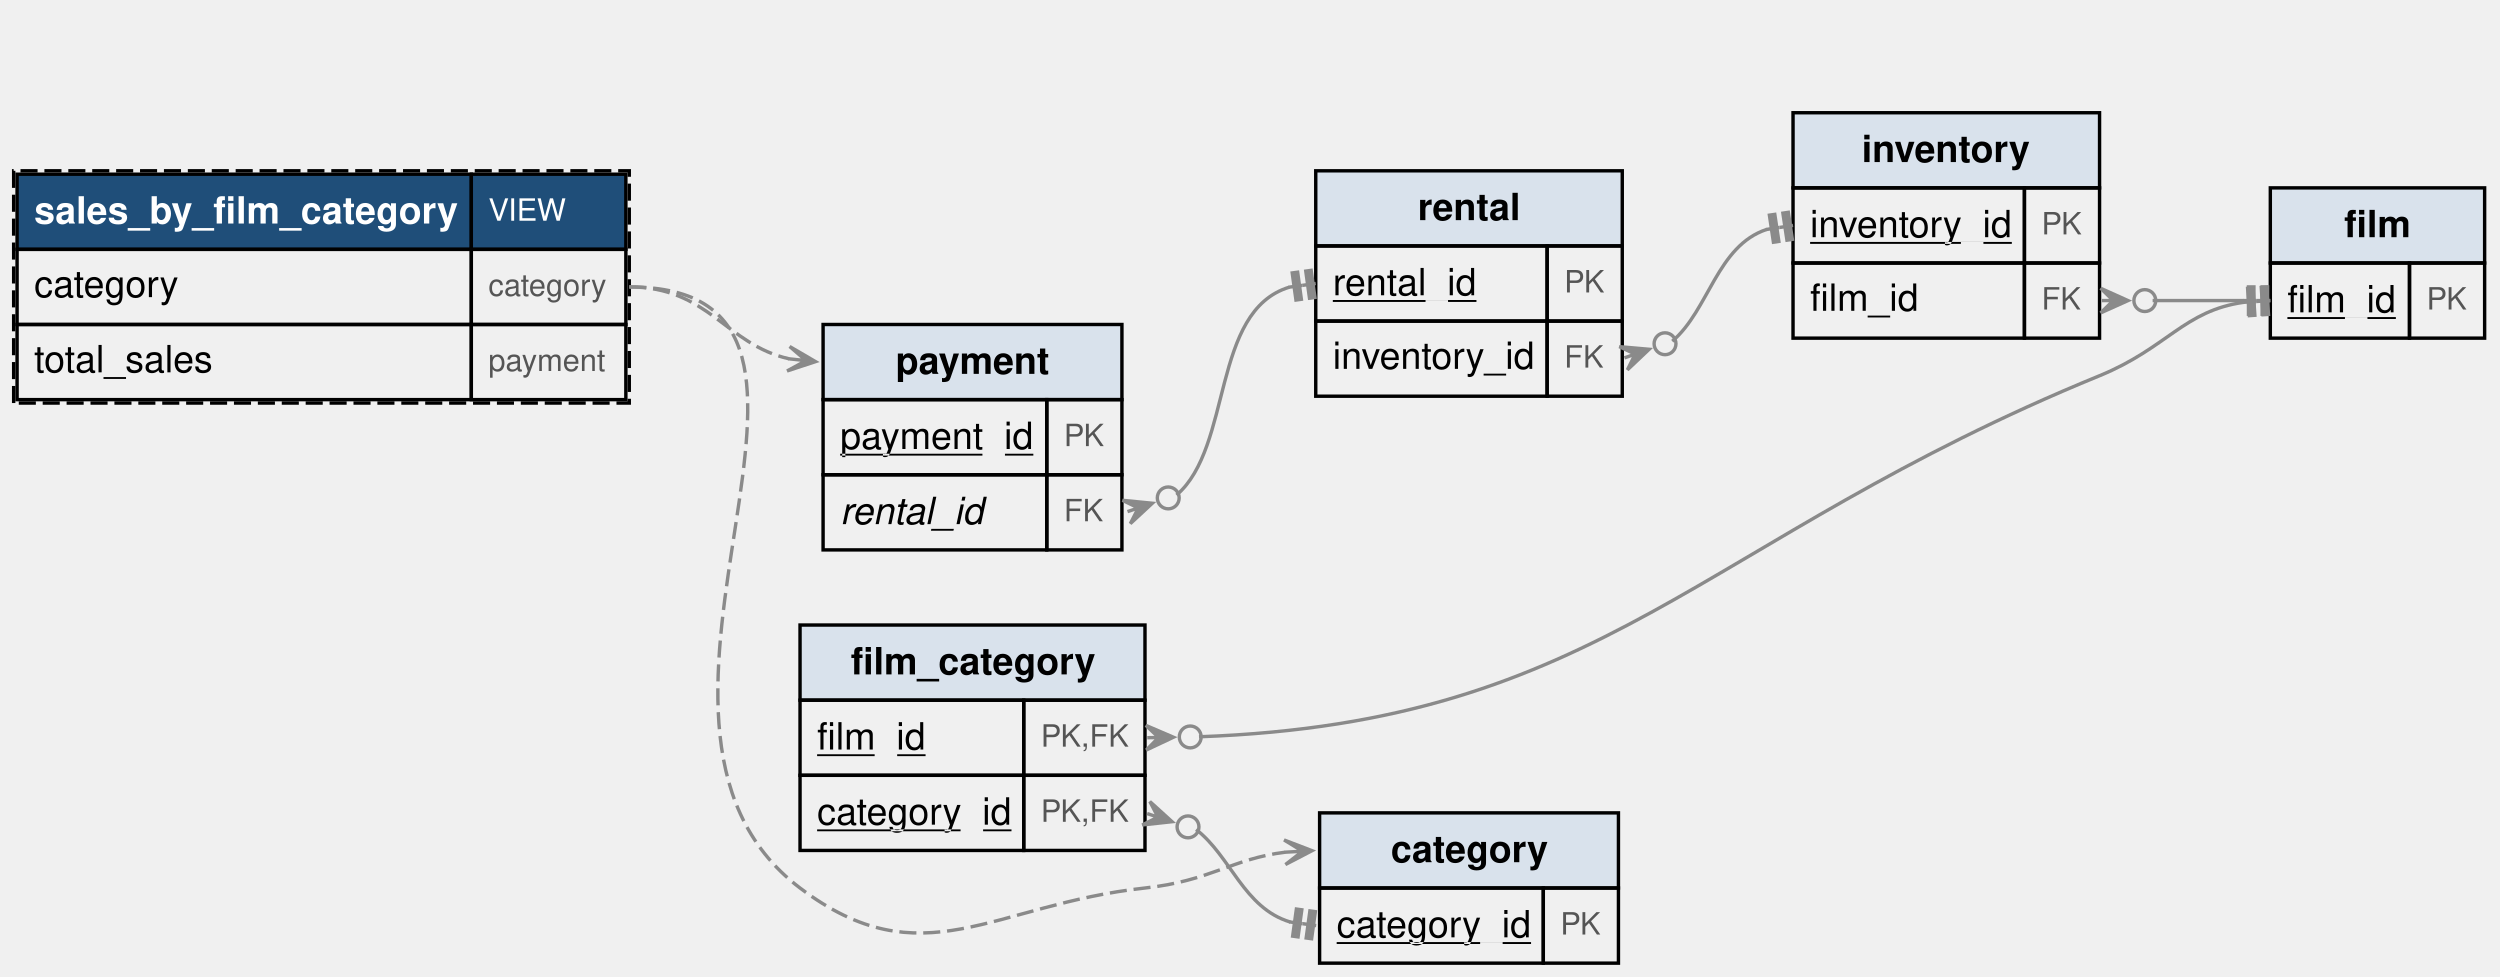
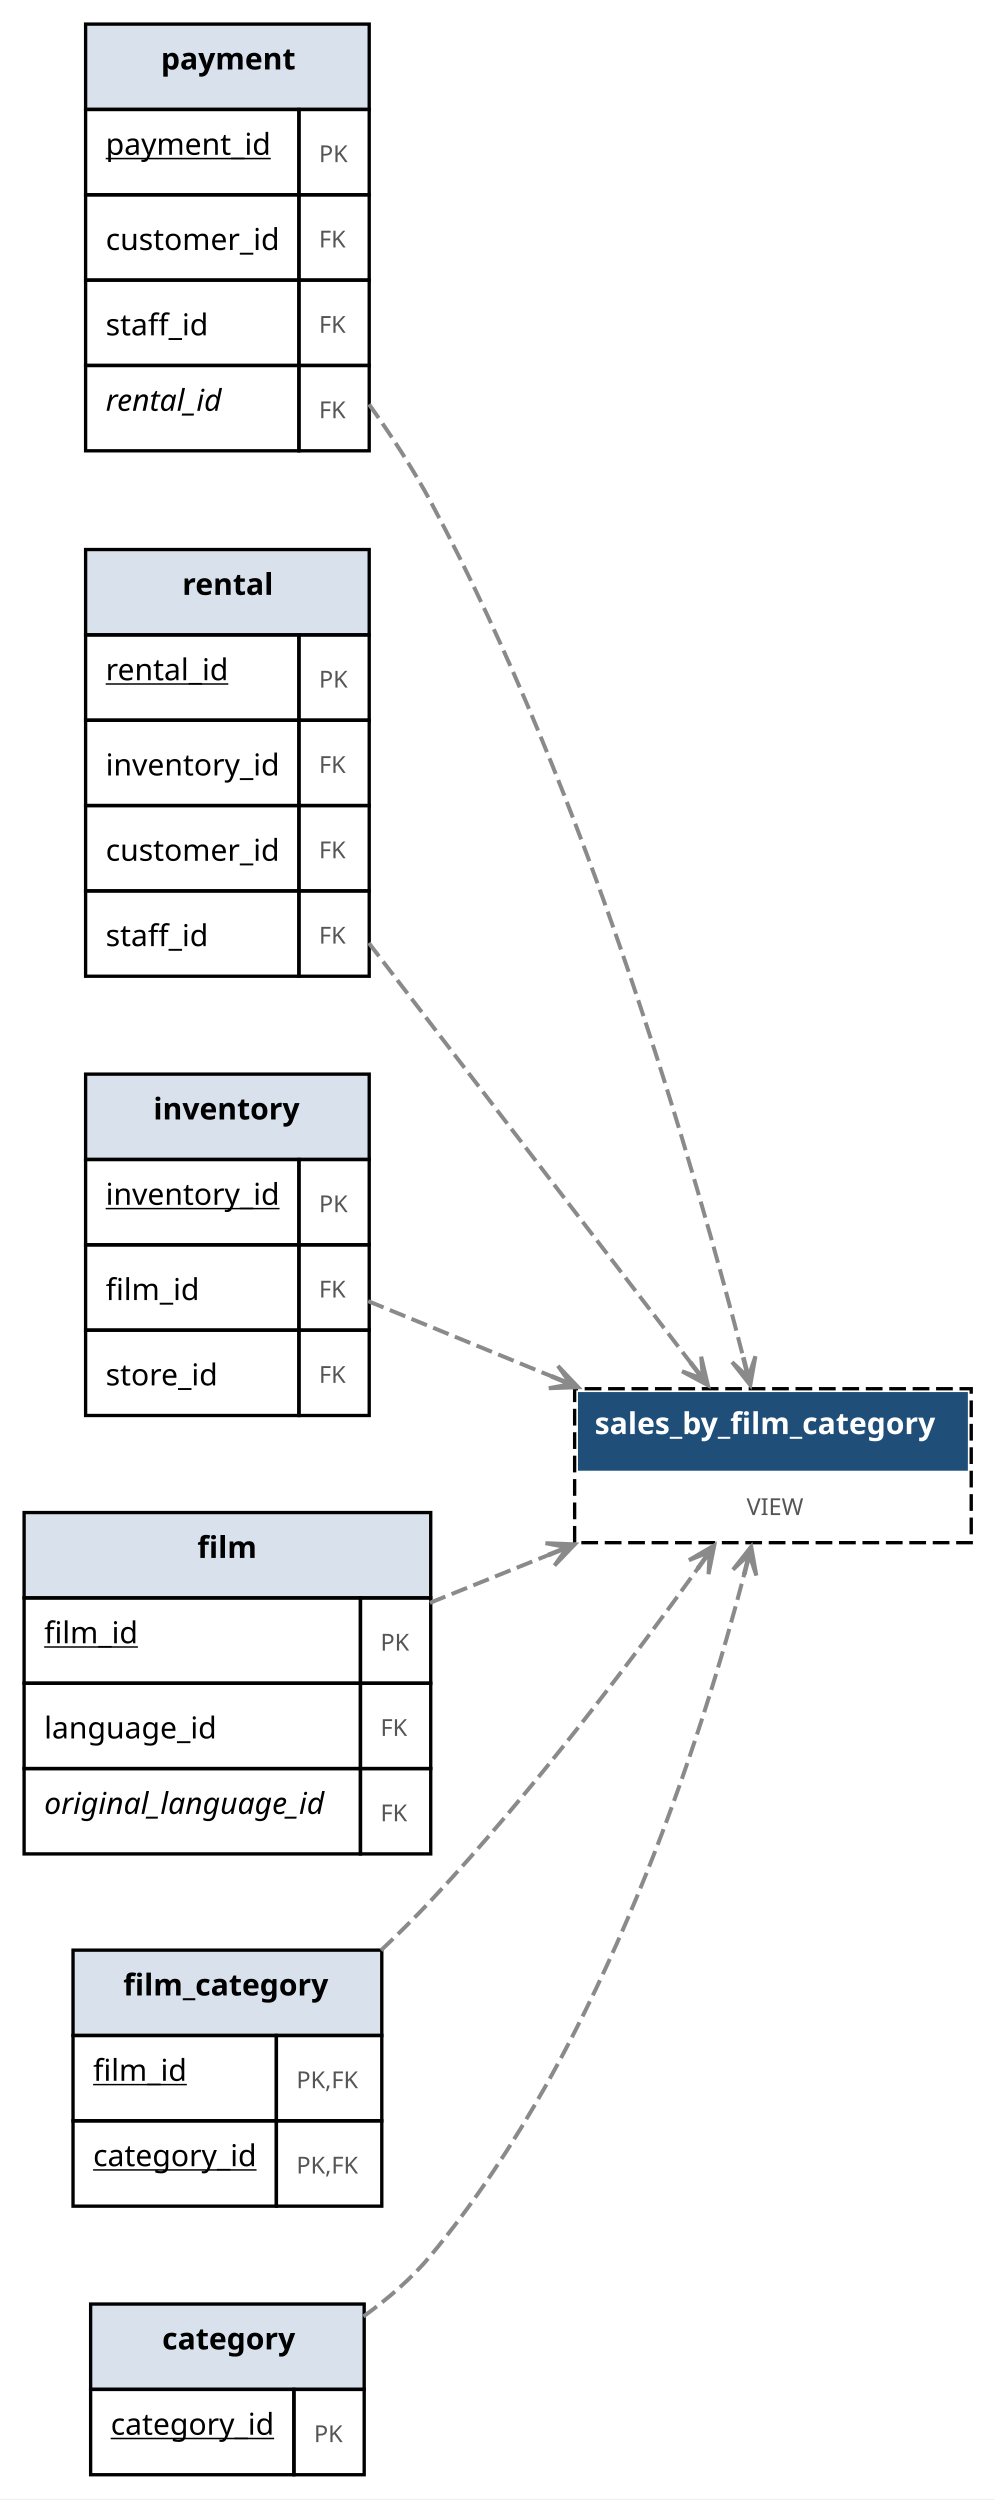
- <svg xmlns="http://www.w3.org/2000/svg" width="732pt" height="286pt" viewBox="0.00 0.00 732.00 286.00">
-   <g id="graph0" class="graph" transform="scale(1 1) rotate(0) translate(4 282.01)">
+ <svg xmlns="http://www.w3.org/2000/svg" width="297pt" height="747pt" viewBox="0.00 0.00 297.00 747.00">
+   <g id="graph0" class="graph" transform="scale(1 1) rotate(0) translate(7.2 739.45)">
+     <polygon fill="white" stroke="none" points="-7.2,7.2 -7.2,-739.45 290.2,-739.45 290.2,7.2 -7.2,7.2" />
    <g id="node1" class="node">
-       <polygon fill="none" stroke="black" stroke-dasharray="5,2" points="0,-164 0,-232 180.25,-232 180.25,-164 0,-164" />
-       <polygon fill="#1f4e79" stroke="none" stroke-dasharray="5,2" points="1,-209 1,-231 134,-231 134,-209 1,-209" />
-       <polygon fill="none" stroke="black" points="1,-209 1,-231 134,-231 134,-209 1,-209" />
-       <text xml:space="preserve" text-anchor="start" x="6" y="-216.55" font-family="Helvetica,sans-Serif" font-weight="bold" font-size="11.00" fill="white">sales_by_film_category</text>
-       <polygon fill="#1f4e79" stroke="none" points="134,-209 134,-231 179.25,-231 179.25,-209 134,-209" />
-       <polygon fill="none" stroke="black" points="134,-209 134,-231 179.25,-231 179.25,-209 134,-209" />
-       <text xml:space="preserve" text-anchor="start" x="139" y="-217.38" font-family="Helvetica,sans-Serif" font-size="9.00" fill="white">VIEW</text>
-       <polygon fill="none" stroke="black" points="1,-187 1,-209 134,-209 134,-187 1,-187" />
-       <text xml:space="preserve" text-anchor="start" x="6" y="-195" font-family="Helvetica,sans-Serif" font-size="11.00">category</text>
-       <polygon fill="none" stroke="black" points="134,-187 134,-209 179.25,-209 179.25,-187 134,-187" />
-       <text xml:space="preserve" text-anchor="start" x="139" y="-195.38" font-family="Helvetica,sans-Serif" font-size="9.00" fill="#555555">category</text>
-       <polygon fill="none" stroke="black" points="1,-165 1,-187 134,-187 134,-165 1,-165" />
-       <text xml:space="preserve" text-anchor="start" x="6" y="-173" font-family="Helvetica,sans-Serif" font-size="11.00">total_sales</text>
-       <polygon fill="none" stroke="black" points="134,-165 134,-187 179.25,-187 179.25,-165 134,-165" />
-       <text xml:space="preserve" text-anchor="start" x="139" y="-173.38" font-family="Helvetica,sans-Serif" font-size="9.00" fill="#555555">payment</text>
+       <polygon fill="none" stroke="#000000" stroke-dasharray="5,2" points="164.5,-278.5 164.5,-324.5 283,-324.5 283,-278.5 164.5,-278.5" />
+       <polygon fill="#1f4e79" stroke="none" stroke-dasharray="5,2" points="165.5,-300 165.5,-323.5 282,-323.5 282,-300 165.5,-300" />
+       <text xml:space="preserve" text-anchor="start" x="170.5" y="-310.95" font-family="Noto Sans KR" font-weight="bold" font-size="9.00" fill="#ffffff">sales_by_film_category</text>
+       <text xml:space="preserve" text-anchor="start" x="215.88" y="-286.75" font-family="Noto Sans KR" font-size="7.00" fill="#555555">VIEW</text>
    </g>
    <g id="node2" class="node">
-       <polygon fill="#d9e2ec" stroke="none" points="382.38,-22 382.38,-44 469.88,-44 469.88,-22 382.38,-22" />
-       <polygon fill="none" stroke="black" points="382.38,-22 382.38,-44 469.88,-44 469.88,-22 382.38,-22" />
-       <text xml:space="preserve" text-anchor="start" x="403.25" y="-29.55" font-family="Helvetica,sans-Serif" font-weight="bold" font-size="11.00">category</text>
-       <polygon fill="none" stroke="black" points="382.38,0 382.38,-22 447.88,-22 447.88,0 382.38,0" />
-       <text xml:space="preserve" text-anchor="start" x="387.38" y="-7.55" font-family="Helvetica,sans-Serif" text-decoration="underline" font-size="11.00">category_id</text>
-       <polygon fill="none" stroke="black" points="447.88,0 447.88,-22 469.88,-22 469.88,0 447.88,0" />
-       <text xml:space="preserve" text-anchor="start" x="452.88" y="-8.38" font-family="Helvetica,sans-Serif" font-size="9.00" fill="#555555">PK</text>
+       <polygon fill="#d9e2ec" stroke="none" points="18.38,-706.75 18.38,-732.25 103.12,-732.25 103.12,-706.75 18.38,-706.75" />
+       <polygon fill="none" stroke="#000000" points="18.38,-706.75 18.38,-732.25 103.12,-732.25 103.12,-706.75 18.38,-706.75" />
+       <text xml:space="preserve" text-anchor="start" x="40.88" y="-718.7" font-family="Noto Sans KR" font-weight="bold" font-size="9.00" fill="#000000">payment</text>
+       <polygon fill="none" stroke="#000000" points="18.38,-681.25 18.38,-706.75 82.12,-706.75 82.12,-681.25 18.38,-681.25" />
+       <text xml:space="preserve" text-anchor="start" x="24.38" y="-693.2" font-family="Noto Sans KR" text-decoration="underline" font-size="9.00">payment_id</text>
+       <polygon fill="none" stroke="#000000" points="82.12,-681.25 82.12,-706.75 103.12,-706.75 103.12,-681.25 82.12,-681.25" />
+       <text xml:space="preserve" text-anchor="start" x="88.12" y="-691" font-family="Noto Sans KR" font-size="7.00" fill="#555555">PK</text>
+       <polygon fill="none" stroke="#000000" points="18.38,-655.75 18.38,-681.25 82.12,-681.25 82.12,-655.75 18.38,-655.75" />
+       <text xml:space="preserve" text-anchor="start" x="24.38" y="-664.75" font-family="Noto Sans KR" font-size="9.00">customer_id</text>
+       <polygon fill="none" stroke="#000000" points="82.12,-655.75 82.12,-681.25 103.12,-681.25 103.12,-655.75 82.12,-655.75" />
+       <text xml:space="preserve" text-anchor="start" x="88.12" y="-665.5" font-family="Noto Sans KR" font-size="7.00" fill="#555555">FK</text>
+       <polygon fill="none" stroke="#000000" points="18.38,-630.25 18.38,-655.75 82.12,-655.75 82.12,-630.25 18.38,-630.25" />
+       <text xml:space="preserve" text-anchor="start" x="24.38" y="-639.25" font-family="Noto Sans KR" font-size="9.00">staff_id</text>
+       <polygon fill="none" stroke="#000000" points="82.12,-630.25 82.12,-655.75 103.12,-655.75 103.12,-630.25 82.12,-630.25" />
+       <text xml:space="preserve" text-anchor="start" x="88.12" y="-640" font-family="Noto Sans KR" font-size="7.00" fill="#555555">FK</text>
+       <polygon fill="none" stroke="#000000" points="18.38,-604.75 18.38,-630.25 82.12,-630.25 82.12,-604.75 18.38,-604.75" />
+       <text xml:space="preserve" text-anchor="start" x="24.38" y="-616.7" font-family="Noto Sans KR" font-style="italic" font-size="9.00">rental_id</text>
+       <polygon fill="none" stroke="#000000" points="82.12,-604.75 82.12,-630.25 103.12,-630.25 103.12,-604.75 82.12,-604.75" />
+       <text xml:space="preserve" text-anchor="start" x="88.12" y="-614.5" font-family="Noto Sans KR" font-size="7.00" fill="#555555">FK</text>
    </g>
    <g id="edge1" class="edge">
-       <path fill="none" stroke="#8a8a8a" stroke-dasharray="5,2" d="M180.25,-198C261.57,-198 165.37,-71.02 230.25,-22 266.07,5.06 286.62,-17.16 331.25,-22 350.56,-24.09 356.79,-30.6 372.3,-32.48" />
-       <polygon fill="#8a8a8a" stroke="#8a8a8a" points="380.16,-32.93 371.97,-36.07 377.38,-32.77 372.17,-32.48 372.17,-32.48 372.17,-32.48 377.38,-32.77 372.38,-28.88 380.16,-32.93" />
+       <path fill="none" stroke="#8a8a8a" stroke-width="1.2" stroke-dasharray="5,2" d="M103.07,-618.64C109.76,-609.29 116.21,-599.35 121.5,-589.5 168.57,-501.84 201.05,-387.87 215.03,-333.32" />
+       <polygon fill="#8a8a8a" stroke="#8a8a8a" stroke-width="1.2" points="216.99,-325.57 218.52,-334.21 216.46,-328.06 215.13,-333.35 215.03,-333.33 214.93,-333.3 216.27,-328.01 211.54,-332.45 216.99,-325.57" />
    </g>
    <g id="node3" class="node">
-       <polygon fill="#d9e2ec" stroke="none" points="660.75,-205 660.75,-227 723.5,-227 723.5,-205 660.75,-205" />
-       <polygon fill="none" stroke="black" points="660.75,-205 660.75,-227 723.5,-227 723.5,-205 660.75,-205" />
-       <text xml:space="preserve" text-anchor="start" x="682.38" y="-212.55" font-family="Helvetica,sans-Serif" font-weight="bold" font-size="11.00">film</text>
-       <polygon fill="none" stroke="black" points="660.75,-183 660.75,-205 701.5,-205 701.5,-183 660.75,-183" />
-       <text xml:space="preserve" text-anchor="start" x="665.75" y="-190.55" font-family="Helvetica,sans-Serif" text-decoration="underline" font-size="11.00">film_id</text>
-       <polygon fill="none" stroke="black" points="701.5,-183 701.5,-205 723.5,-205 723.5,-183 701.5,-183" />
-       <text xml:space="preserve" text-anchor="start" x="706.5" y="-191.38" font-family="Helvetica,sans-Serif" font-size="9.00" fill="#555555">PK</text>
+       <polygon fill="#d9e2ec" stroke="none" points="18.38,-549.75 18.38,-575.25 103.12,-575.25 103.12,-549.75 18.38,-549.75" />
+       <polygon fill="none" stroke="#000000" points="18.38,-549.75 18.38,-575.25 103.12,-575.25 103.12,-549.75 18.38,-549.75" />
+       <text xml:space="preserve" text-anchor="start" x="47.25" y="-561.7" font-family="Noto Sans KR" font-weight="bold" font-size="9.00" fill="#000000">rental</text>
+       <polygon fill="none" stroke="#000000" points="18.38,-524.25 18.38,-549.75 82.12,-549.75 82.12,-524.25 18.38,-524.25" />
+       <text xml:space="preserve" text-anchor="start" x="24.38" y="-536.2" font-family="Noto Sans KR" text-decoration="underline" font-size="9.00">rental_id</text>
+       <polygon fill="none" stroke="#000000" points="82.12,-524.25 82.12,-549.75 103.12,-549.75 103.12,-524.25 82.12,-524.25" />
+       <text xml:space="preserve" text-anchor="start" x="88.12" y="-534" font-family="Noto Sans KR" font-size="7.00" fill="#555555">PK</text>
+       <polygon fill="none" stroke="#000000" points="18.38,-498.75 18.38,-524.25 82.12,-524.25 82.12,-498.75 18.38,-498.75" />
+       <text xml:space="preserve" text-anchor="start" x="24.38" y="-507.75" font-family="Noto Sans KR" font-size="9.00">inventory_id</text>
+       <polygon fill="none" stroke="#000000" points="82.12,-498.75 82.12,-524.25 103.12,-524.25 103.12,-498.75 82.12,-498.75" />
+       <text xml:space="preserve" text-anchor="start" x="88.12" y="-508.5" font-family="Noto Sans KR" font-size="7.00" fill="#555555">FK</text>
+       <polygon fill="none" stroke="#000000" points="18.38,-473.25 18.38,-498.75 82.12,-498.75 82.12,-473.25 18.38,-473.25" />
+       <text xml:space="preserve" text-anchor="start" x="24.38" y="-482.25" font-family="Noto Sans KR" font-size="9.00">customer_id</text>
+       <polygon fill="none" stroke="#000000" points="82.12,-473.25 82.12,-498.75 103.12,-498.75 103.12,-473.25 82.12,-473.25" />
+       <text xml:space="preserve" text-anchor="start" x="88.12" y="-483" font-family="Noto Sans KR" font-size="7.00" fill="#555555">FK</text>
+       <polygon fill="none" stroke="#000000" points="18.38,-447.75 18.38,-473.25 82.12,-473.25 82.12,-447.75 18.38,-447.75" />
+       <text xml:space="preserve" text-anchor="start" x="24.38" y="-456.75" font-family="Noto Sans KR" font-size="9.00">staff_id</text>
+       <polygon fill="none" stroke="#000000" points="82.12,-447.75 82.12,-473.25 103.12,-473.25 103.12,-447.75 82.12,-447.75" />
+       <text xml:space="preserve" text-anchor="start" x="88.12" y="-457.5" font-family="Noto Sans KR" font-size="7.00" fill="#555555">FK</text>
+     </g>
+     <g id="edge2" class="edge">
+       <path fill="none" stroke="#8a8a8a" stroke-width="1.2" stroke-dasharray="5,2" d="M103,-457.69C133.62,-417.75 174.27,-364.73 199.46,-331.88" />
+       <polygon fill="#8a8a8a" stroke="#8a8a8a" stroke-width="1.2" points="204.32,-325.54 202.31,-334.08 202.85,-327.62 199.53,-331.95 199.45,-331.89 199.37,-331.83 202.69,-327.5 196.59,-329.7 204.32,-325.54" />
    </g>
    <g id="node4" class="node">
-       <polygon fill="#d9e2ec" stroke="none" points="230.25,-77 230.25,-99 331.25,-99 331.25,-77 230.25,-77" />
-       <polygon fill="none" stroke="black" points="230.25,-77 230.25,-99 331.25,-99 331.25,-77 230.25,-77" />
-       <text xml:space="preserve" text-anchor="start" x="245.12" y="-84.55" font-family="Helvetica,sans-Serif" font-weight="bold" font-size="11.00">film_category</text>
-       <polygon fill="none" stroke="black" points="230.25,-55 230.25,-77 295.75,-77 295.75,-55 230.25,-55" />
-       <text xml:space="preserve" text-anchor="start" x="235.25" y="-62.55" font-family="Helvetica,sans-Serif" text-decoration="underline" font-size="11.00">film_id</text>
-       <polygon fill="none" stroke="black" points="295.75,-55 295.75,-77 331.25,-77 331.25,-55 295.75,-55" />
-       <text xml:space="preserve" text-anchor="start" x="300.75" y="-63.38" font-family="Helvetica,sans-Serif" font-size="9.00" fill="#555555">PK,FK</text>
-       <polygon fill="none" stroke="black" points="230.25,-33 230.25,-55 295.75,-55 295.75,-33 230.25,-33" />
-       <text xml:space="preserve" text-anchor="start" x="235.25" y="-40.55" font-family="Helvetica,sans-Serif" text-decoration="underline" font-size="11.00">category_id</text>
-       <polygon fill="none" stroke="black" points="295.75,-33 295.75,-55 331.25,-55 331.25,-33 295.75,-33" />
-       <text xml:space="preserve" text-anchor="start" x="300.75" y="-41.38" font-family="Helvetica,sans-Serif" font-size="9.00" fill="#555555">PK,FK</text>
+       <polygon fill="#d9e2ec" stroke="none" points="18.38,-393 18.38,-418.5 103.12,-418.5 103.12,-393 18.38,-393" />
+       <polygon fill="none" stroke="#000000" points="18.38,-393 18.38,-418.5 103.12,-418.5 103.12,-393 18.38,-393" />
+       <text xml:space="preserve" text-anchor="start" x="38.62" y="-404.95" font-family="Noto Sans KR" font-weight="bold" font-size="9.00" fill="#000000">inventory</text>
+       <polygon fill="none" stroke="#000000" points="18.38,-367.5 18.38,-393 82.12,-393 82.12,-367.5 18.38,-367.5" />
+       <text xml:space="preserve" text-anchor="start" x="24.38" y="-379.45" font-family="Noto Sans KR" text-decoration="underline" font-size="9.00">inventory_id</text>
+       <polygon fill="none" stroke="#000000" points="82.12,-367.5 82.12,-393 103.12,-393 103.12,-367.5 82.12,-367.5" />
+       <text xml:space="preserve" text-anchor="start" x="88.12" y="-377.25" font-family="Noto Sans KR" font-size="7.00" fill="#555555">PK</text>
+       <polygon fill="none" stroke="#000000" points="18.38,-342 18.38,-367.5 82.12,-367.5 82.12,-342 18.38,-342" />
+       <text xml:space="preserve" text-anchor="start" x="24.38" y="-351" font-family="Noto Sans KR" font-size="9.00">film_id</text>
+       <polygon fill="none" stroke="#000000" points="82.12,-342 82.12,-367.5 103.12,-367.5 103.12,-342 82.12,-342" />
+       <text xml:space="preserve" text-anchor="start" x="88.12" y="-351.75" font-family="Noto Sans KR" font-size="7.00" fill="#555555">FK</text>
+       <polygon fill="none" stroke="#000000" points="18.38,-316.5 18.38,-342 82.12,-342 82.12,-316.5 18.38,-316.5" />
+       <text xml:space="preserve" text-anchor="start" x="24.38" y="-325.5" font-family="Noto Sans KR" font-size="9.00">store_id</text>
+       <polygon fill="none" stroke="#000000" points="82.12,-316.5 82.12,-342 103.12,-342 103.12,-316.5 82.12,-316.5" />
+       <text xml:space="preserve" text-anchor="start" x="88.12" y="-326.25" font-family="Noto Sans KR" font-size="7.00" fill="#555555">FK</text>
+     </g>
+     <g id="edge3" class="edge">
+       <path fill="none" stroke="#8a8a8a" stroke-width="1.2" stroke-dasharray="5,2" d="M102.79,-350.67C119.68,-343.75 139.64,-335.57 158.39,-327.89" />
+       <polygon fill="#8a8a8a" stroke="#8a8a8a" stroke-width="1.2" points="165.55,-324.95 159.51,-331.32 163.23,-326.01 158.18,-328.08 158.14,-327.98 158.11,-327.89 163.16,-325.82 156.78,-324.65 165.55,-324.95" />
    </g>
    <g id="node5" class="node">
-       <polygon fill="#d9e2ec" stroke="none" points="521,-227 521,-249 610.75,-249 610.75,-227 521,-227" />
-       <polygon fill="none" stroke="black" points="521,-227 521,-249 610.75,-249 610.75,-227 521,-227" />
-       <text xml:space="preserve" text-anchor="start" x="541.12" y="-234.55" font-family="Helvetica,sans-Serif" font-weight="bold" font-size="11.00">inventory</text>
-       <polygon fill="none" stroke="black" points="521,-205 521,-227 588.75,-227 588.75,-205 521,-205" />
-       <text xml:space="preserve" text-anchor="start" x="526" y="-212.55" font-family="Helvetica,sans-Serif" text-decoration="underline" font-size="11.00">inventory_id</text>
-       <polygon fill="none" stroke="black" points="588.75,-205 588.75,-227 610.75,-227 610.75,-205 588.75,-205" />
-       <text xml:space="preserve" text-anchor="start" x="593.75" y="-213.38" font-family="Helvetica,sans-Serif" font-size="9.00" fill="#555555">PK</text>
-       <polygon fill="none" stroke="black" points="521,-183 521,-205 588.75,-205 588.75,-183 521,-183" />
-       <text xml:space="preserve" text-anchor="start" x="526" y="-191" font-family="Helvetica,sans-Serif" font-size="11.00">film_id</text>
-       <polygon fill="none" stroke="black" points="588.75,-183 588.75,-205 610.75,-205 610.75,-183 588.75,-183" />
-       <text xml:space="preserve" text-anchor="start" x="593.75" y="-191.38" font-family="Helvetica,sans-Serif" font-size="9.00" fill="#555555">FK</text>
+       <polygon fill="#d9e2ec" stroke="none" points="0,-262 0,-287.5 121.5,-287.5 121.5,-262 0,-262" />
+       <polygon fill="none" stroke="#000000" points="0,-262 0,-287.5 121.5,-287.5 121.5,-262 0,-262" />
+       <text xml:space="preserve" text-anchor="start" x="51.75" y="-273.95" font-family="Noto Sans KR" font-weight="bold" font-size="9.00" fill="#000000">film</text>
+       <polygon fill="none" stroke="#000000" points="0,-236.5 0,-262 100.5,-262 100.5,-236.5 0,-236.5" />
+       <text xml:space="preserve" text-anchor="start" x="6" y="-248.45" font-family="Noto Sans KR" text-decoration="underline" font-size="9.00">film_id</text>
+       <polygon fill="none" stroke="#000000" points="100.5,-236.5 100.5,-262 121.5,-262 121.5,-236.5 100.5,-236.5" />
+       <text xml:space="preserve" text-anchor="start" x="106.5" y="-246.25" font-family="Noto Sans KR" font-size="7.00" fill="#555555">PK</text>
+       <polygon fill="none" stroke="#000000" points="0,-211 0,-236.5 100.5,-236.5 100.5,-211 0,-211" />
+       <text xml:space="preserve" text-anchor="start" x="6" y="-220" font-family="Noto Sans KR" font-size="9.00">language_id</text>
+       <polygon fill="none" stroke="#000000" points="100.5,-211 100.5,-236.5 121.5,-236.5 121.5,-211 100.5,-211" />
+       <text xml:space="preserve" text-anchor="start" x="106.5" y="-220.75" font-family="Noto Sans KR" font-size="7.00" fill="#555555">FK</text>
+       <polygon fill="none" stroke="#000000" points="0,-185.5 0,-211 100.5,-211 100.5,-185.5 0,-185.5" />
+       <text xml:space="preserve" text-anchor="start" x="6" y="-197.45" font-family="Noto Sans KR" font-style="italic" font-size="9.00">original_language_id</text>
+       <polygon fill="none" stroke="#000000" points="100.5,-185.5 100.5,-211 121.5,-211 121.5,-185.5 100.5,-185.5" />
+       <text xml:space="preserve" text-anchor="start" x="106.5" y="-195.25" font-family="Noto Sans KR" font-size="7.00" fill="#555555">FK</text>
+     </g>
+     <g id="edge4" class="edge">
+       <path fill="none" stroke="#8a8a8a" stroke-width="1.2" stroke-dasharray="5,2" d="M121.24,-260.52C132.99,-265.26 145.38,-270.26 157.32,-275.08" />
+       <polygon fill="#8a8a8a" stroke="#8a8a8a" stroke-width="1.2" points="164.55,-278 155.79,-278.35 162.16,-277.15 157.1,-275.1 157.13,-275.01 157.17,-274.92 162.24,-276.96 158.48,-271.67 164.55,-278" />
    </g>
    <g id="node6" class="node">
-       <polygon fill="#d9e2ec" stroke="none" points="237,-165 237,-187 324.5,-187 324.5,-165 237,-165" />
-       <polygon fill="none" stroke="black" points="237,-165 237,-187 324.5,-187 324.5,-165 237,-165" />
-       <text xml:space="preserve" text-anchor="start" x="258.25" y="-172.55" font-family="Helvetica,sans-Serif" font-weight="bold" font-size="11.00">payment</text>
-       <polygon fill="none" stroke="black" points="237,-143 237,-165 302.5,-165 302.5,-143 237,-143" />
-       <text xml:space="preserve" text-anchor="start" x="242" y="-150.55" font-family="Helvetica,sans-Serif" text-decoration="underline" font-size="11.00">payment_id</text>
-       <polygon fill="none" stroke="black" points="302.5,-143 302.5,-165 324.5,-165 324.5,-143 302.5,-143" />
-       <text xml:space="preserve" text-anchor="start" x="307.5" y="-151.38" font-family="Helvetica,sans-Serif" font-size="9.00" fill="#555555">PK</text>
-       <polygon fill="none" stroke="black" points="237,-121 237,-143 302.5,-143 302.5,-121 237,-121" />
-       <text xml:space="preserve" text-anchor="start" x="242" y="-128.55" font-family="Helvetica,sans-Serif" font-style="italic" font-size="11.00">rental_id</text>
-       <polygon fill="none" stroke="black" points="302.5,-121 302.5,-143 324.5,-143 324.5,-121 302.5,-121" />
-       <text xml:space="preserve" text-anchor="start" x="307.5" y="-129.38" font-family="Helvetica,sans-Serif" font-size="9.00" fill="#555555">FK</text>
+       <polygon fill="#d9e2ec" stroke="none" points="14.62,-131.25 14.62,-156.75 106.88,-156.75 106.88,-131.25 14.62,-131.25" />
+       <polygon fill="none" stroke="#000000" points="14.62,-131.25 14.62,-156.75 106.88,-156.75 106.88,-131.25 14.62,-131.25" />
+       <text xml:space="preserve" text-anchor="start" x="29.62" y="-143.2" font-family="Noto Sans KR" font-weight="bold" font-size="9.00" fill="#000000">film_category</text>
+       <polygon fill="none" stroke="#000000" points="14.62,-105.75 14.62,-131.25 75.38,-131.25 75.38,-105.75 14.62,-105.75" />
+       <text xml:space="preserve" text-anchor="start" x="20.62" y="-117.7" font-family="Noto Sans KR" text-decoration="underline" font-size="9.00">film_id</text>
+       <polygon fill="none" stroke="#000000" points="75.38,-105.75 75.38,-131.25 106.88,-131.25 106.88,-105.75 75.38,-105.75" />
+       <text xml:space="preserve" text-anchor="start" x="81.38" y="-115.5" font-family="Noto Sans KR" font-size="7.00" fill="#555555">PK,FK</text>
+       <polygon fill="none" stroke="#000000" points="14.62,-80.25 14.62,-105.75 75.38,-105.75 75.38,-80.25 14.62,-80.25" />
+       <text xml:space="preserve" text-anchor="start" x="20.62" y="-92.2" font-family="Noto Sans KR" text-decoration="underline" font-size="9.00">category_id</text>
+       <polygon fill="none" stroke="#000000" points="75.38,-80.25 75.38,-105.75 106.88,-105.75 106.88,-80.25 75.38,-80.25" />
+       <text xml:space="preserve" text-anchor="start" x="81.38" y="-90" font-family="Noto Sans KR" font-size="7.00" fill="#555555">PK,FK</text>
    </g>
-     <g id="edge2" class="edge">
-       <path fill="none" stroke="#8a8a8a" stroke-dasharray="5,2" d="M180.25,-198C203.56,-198 208.37,-181.16 227.05,-176.95" />
-       <polygon fill="#8a8a8a" stroke="#8a8a8a" points="234.79,-176.13 227.21,-180.55 232.02,-176.42 226.83,-176.97 226.83,-176.97 226.83,-176.97 232.02,-176.42 226.45,-173.39 234.79,-176.13" />
+     <g id="edge5" class="edge">
+       <path fill="none" stroke="#8a8a8a" stroke-width="1.2" stroke-dasharray="5,2" d="M106.65,-156.7C111.79,-161.54 116.85,-166.54 121.5,-171.5 151.6,-203.59 182.09,-244.05 201.62,-271.24" />
+       <polygon fill="#8a8a8a" stroke="#8a8a8a" stroke-width="1.2" points="206.23,-277.69 198.65,-273.27 204.67,-275.68 201.5,-271.24 201.58,-271.18 201.66,-271.12 204.83,-275.57 204.51,-269.09 206.23,-277.69" />
    </g>
    <g id="node7" class="node">
-       <polygon fill="#d9e2ec" stroke="none" points="381.25,-210 381.25,-232 471,-232 471,-210 381.25,-210" />
-       <polygon fill="none" stroke="black" points="381.25,-210 381.25,-232 471,-232 471,-210 381.25,-210" />
-       <text xml:space="preserve" text-anchor="start" x="411.12" y="-217.55" font-family="Helvetica,sans-Serif" font-weight="bold" font-size="11.00">rental</text>
-       <polygon fill="none" stroke="black" points="381.25,-188 381.25,-210 449,-210 449,-188 381.25,-188" />
-       <text xml:space="preserve" text-anchor="start" x="386.25" y="-195.55" font-family="Helvetica,sans-Serif" text-decoration="underline" font-size="11.00">rental_id</text>
-       <polygon fill="none" stroke="black" points="449,-188 449,-210 471,-210 471,-188 449,-188" />
-       <text xml:space="preserve" text-anchor="start" x="454" y="-196.38" font-family="Helvetica,sans-Serif" font-size="9.00" fill="#555555">PK</text>
-       <polygon fill="none" stroke="black" points="381.25,-166 381.25,-188 449,-188 449,-166 381.25,-166" />
-       <text xml:space="preserve" text-anchor="start" x="386.25" y="-174" font-family="Helvetica,sans-Serif" font-size="11.00">inventory_id</text>
-       <polygon fill="none" stroke="black" points="449,-166 449,-188 471,-188 471,-166 449,-166" />
-       <text xml:space="preserve" text-anchor="start" x="454" y="-174.38" font-family="Helvetica,sans-Serif" font-size="9.00" fill="#555555">FK</text>
+       <polygon fill="#d9e2ec" stroke="none" points="19.88,-25.5 19.88,-51 101.62,-51 101.62,-25.5 19.88,-25.5" />
+       <polygon fill="none" stroke="#000000" points="19.88,-25.5 19.88,-51 101.62,-51 101.62,-25.5 19.88,-25.5" />
+       <text xml:space="preserve" text-anchor="start" x="41.25" y="-37.45" font-family="Noto Sans KR" font-weight="bold" font-size="9.00" fill="#000000">category</text>
+       <polygon fill="none" stroke="#000000" points="19.88,0 19.88,-25.5 80.62,-25.5 80.62,0 19.88,0" />
+       <text xml:space="preserve" text-anchor="start" x="25.88" y="-11.95" font-family="Noto Sans KR" text-decoration="underline" font-size="9.00">category_id</text>
+       <polygon fill="none" stroke="#000000" points="80.62,0 80.62,-25.5 101.62,-25.5 101.62,0 80.62,0" />
+       <text xml:space="preserve" text-anchor="start" x="86.62" y="-9.75" font-family="Noto Sans KR" font-size="7.00" fill="#555555">PK</text>
    </g>
-     <g id="edge8" class="edge">
-       <path fill="none" stroke="#8a8a8a" d="M346.22,-39.13C356.44,-31.24 360.13,-16.14 373.79,-12.04" />
-       <polygon fill="#8a8a8a" stroke="#8a8a8a" points="339.18,-41.42 330.45,-40.47 335.05,-42.76 331.89,-43.79 331.89,-43.79 331.89,-43.79 335.05,-42.76 332.68,-47.32 339.18,-41.42" />
-       <ellipse fill="none" stroke="#8a8a8a" cx="343.85" cy="-39.9" rx="3.2" ry="3.2" />
-       <polygon fill="#8a8a8a" stroke="#8a8a8a" points="380.04,-7.15 381.13,-15.07 379.54,-15.29 378.45,-7.37 380.04,-7.15" />
-       <polyline fill="none" stroke="#8a8a8a" points="381.38,-11 377.41,-11.55" />
-       <polygon fill="#8a8a8a" stroke="#8a8a8a" points="376.07,-7.69 377.17,-15.62 375.58,-15.84 374.49,-7.91 376.07,-7.69" />
-       <polyline fill="none" stroke="#8a8a8a" points="377.41,-11.55 373.45,-12.09" />
-     </g>
-     <g id="edge7" class="edge">
-       <path fill="none" stroke="#8a8a8a" d="M347.06,-66.28C466.22,-70.56 492.84,-123.74 610.75,-172 630.59,-180.12 635.45,-191.05 653.02,-193.5" />
-       <polygon fill="#8a8a8a" stroke="#8a8a8a" points="339.58,-66.15 331.65,-62.41 335.25,-66.07 331.92,-66.01 331.92,-66.01 331.92,-66.01 335.25,-66.07 331.52,-69.61 339.58,-66.15" />
-       <ellipse fill="none" stroke="#8a8a8a" cx="344.5" cy="-66.23" rx="3.2" ry="3.2" />
-       <polygon fill="#8a8a8a" stroke="#8a8a8a" points="660.21,-189.96 659.69,-197.94 658.1,-197.84 658.61,-189.85 660.21,-189.96" />
-       <polyline fill="none" stroke="#8a8a8a" points="660.75,-194 656.76,-193.74" />
-       <polygon fill="#8a8a8a" stroke="#8a8a8a" points="656.22,-189.7 655.7,-197.68 654.1,-197.58 654.62,-189.59 656.22,-189.7" />
-       <polyline fill="none" stroke="#8a8a8a" points="656.76,-193.74 652.77,-193.48" />
-     </g>
-     <g id="edge9" class="edge">
-       <path fill="none" stroke="#8a8a8a" d="M626.29,-194C635.42,-194 642.01,-194 652.9,-194" />
-       <polygon fill="#8a8a8a" stroke="#8a8a8a" points="619.08,-194 611.08,-190.4 614.75,-194 611.42,-194 611.42,-194 611.42,-194 614.75,-194 611.08,-197.6 619.08,-194" />
-       <ellipse fill="none" stroke="#8a8a8a" cx="624" cy="-194" rx="3.2" ry="3.2" />
-       <polygon fill="#8a8a8a" stroke="#8a8a8a" points="659.95,-190 659.95,-198 658.35,-198 658.35,-190 659.95,-190" />
-       <polyline fill="none" stroke="#8a8a8a" points="660.75,-194 656.75,-194" />
-       <polygon fill="#8a8a8a" stroke="#8a8a8a" points="655.95,-190 655.95,-198 654.35,-198 654.35,-190 655.95,-190" />
-       <polyline fill="none" stroke="#8a8a8a" points="656.75,-194 652.75,-194" />
-     </g>
-     <g id="edge10" class="edge">
-       <path fill="none" stroke="#8a8a8a" d="M340.48,-137.04C357.01,-151.22 350.52,-190.91 373.53,-197.93" />
-       <polygon fill="#8a8a8a" stroke="#8a8a8a" points="333.4,-134.66 326.96,-128.69 329.29,-133.27 326.13,-132.21 326.13,-132.21 326.13,-132.21 329.29,-133.27 324.67,-135.52 333.4,-134.66" />
-       <ellipse fill="none" stroke="#8a8a8a" cx="338.06" cy="-136.22" rx="3.2" ry="3.2" />
-       <polygon fill="#8a8a8a" stroke="#8a8a8a" points="381.01,-194.93 379.91,-202.85 378.33,-202.63 379.42,-194.71 381.01,-194.93" />
-       <polyline fill="none" stroke="#8a8a8a" points="381.25,-199 377.29,-198.45" />
-       <polygon fill="#8a8a8a" stroke="#8a8a8a" points="377.04,-194.38 375.95,-202.31 374.36,-202.09 375.46,-194.16 377.04,-194.38" />
-       <polyline fill="none" stroke="#8a8a8a" points="377.29,-198.45 373.33,-197.91" />
-     </g>
-     <g id="edge11" class="edge">
-       <path fill="none" stroke="#8a8a8a" d="M485.64,-182.1C496.42,-191.27 498.7,-210.03 513.33,-214.85" />
-       <polygon fill="#8a8a8a" stroke="#8a8a8a" points="478.87,-179.74 472.5,-173.71 474.78,-178.32 471.63,-177.22 471.63,-177.22 471.63,-177.22 474.78,-178.32 470.13,-180.51 478.87,-179.74" />
-       <ellipse fill="none" stroke="#8a8a8a" cx="483.52" cy="-181.36" rx="3.2" ry="3.2" />
-       <polygon fill="#8a8a8a" stroke="#8a8a8a" points="520.8,-211.93 519.62,-219.84 518.03,-219.6 519.22,-211.69 520.8,-211.93" />
-       <polyline fill="none" stroke="#8a8a8a" points="521,-216 517.04,-215.41" />
-       <polygon fill="#8a8a8a" stroke="#8a8a8a" points="516.85,-211.33 515.66,-219.24 514.08,-219.01 515.26,-211.09 516.85,-211.33" />
-       <polyline fill="none" stroke="#8a8a8a" points="517.04,-215.41 513.09,-214.81" />
+     <g id="edge6" class="edge">
+       <path fill="none" stroke="#8a8a8a" stroke-width="1.2" stroke-dasharray="5,2" d="M101.39,-47.29C108.72,-52.57 115.84,-58.68 121.5,-65.5 173.44,-128.04 202.76,-221.22 215.33,-269.66" />
+       <polygon fill="#8a8a8a" stroke="#8a8a8a" stroke-width="1.2" points="217.26,-277.32 211.81,-270.44 216.54,-274.88 215.2,-269.58 215.3,-269.56 215.4,-269.54 216.74,-274.83 218.79,-268.68 217.26,-277.32" />
    </g>
  </g>
</svg>
